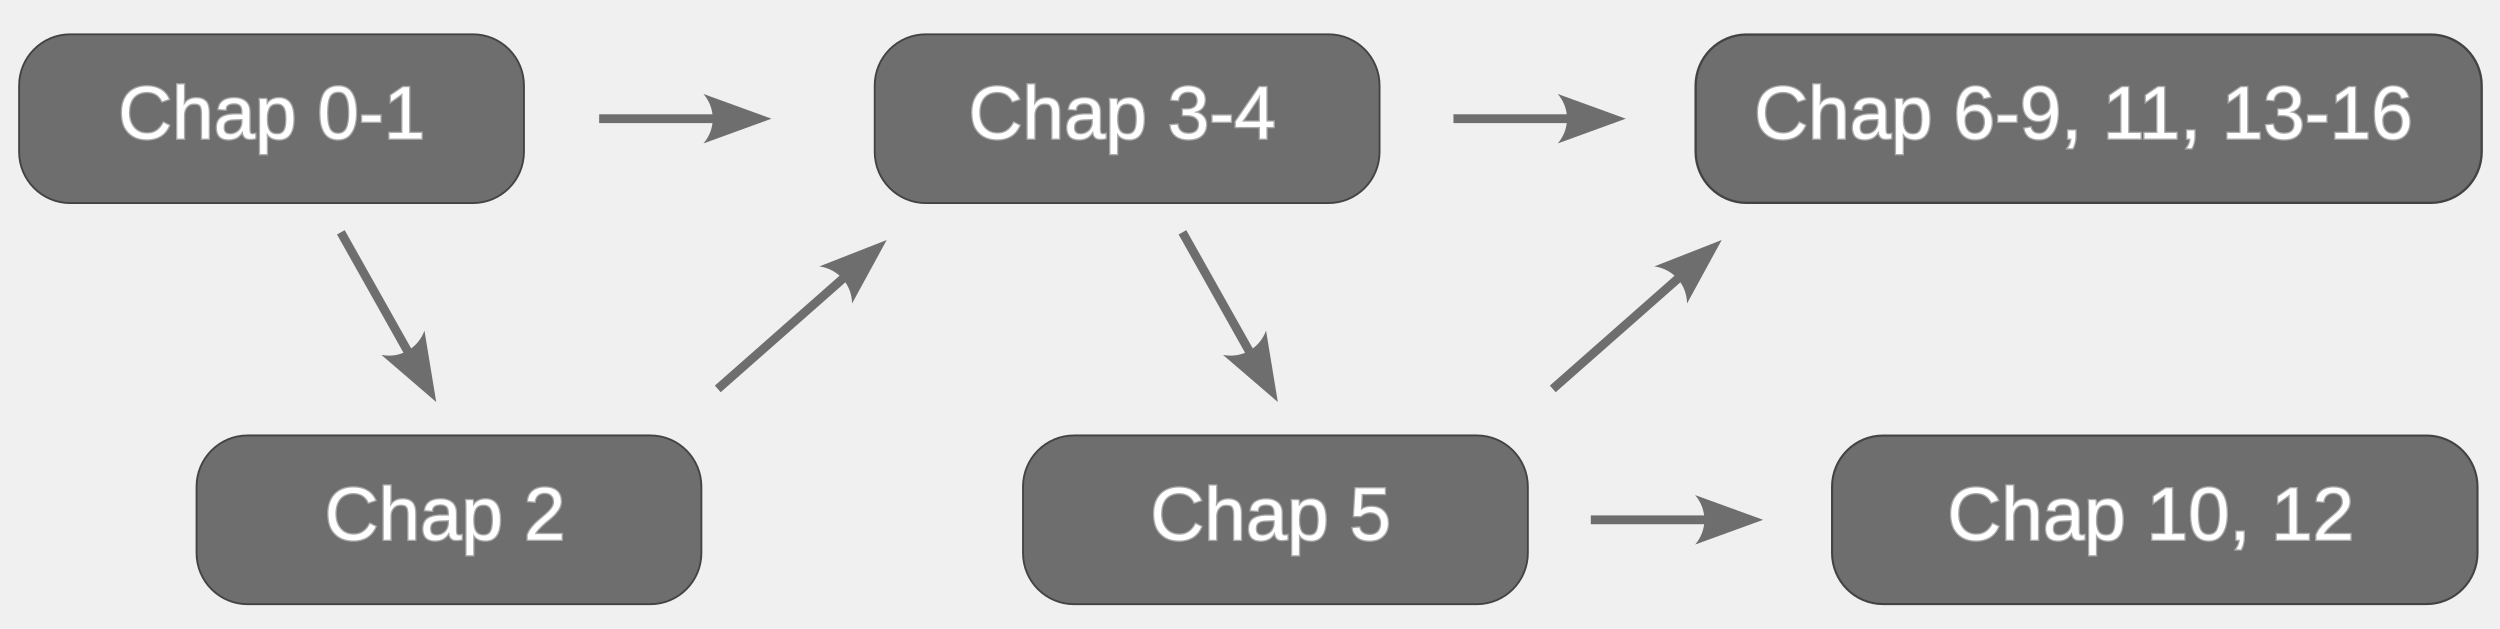
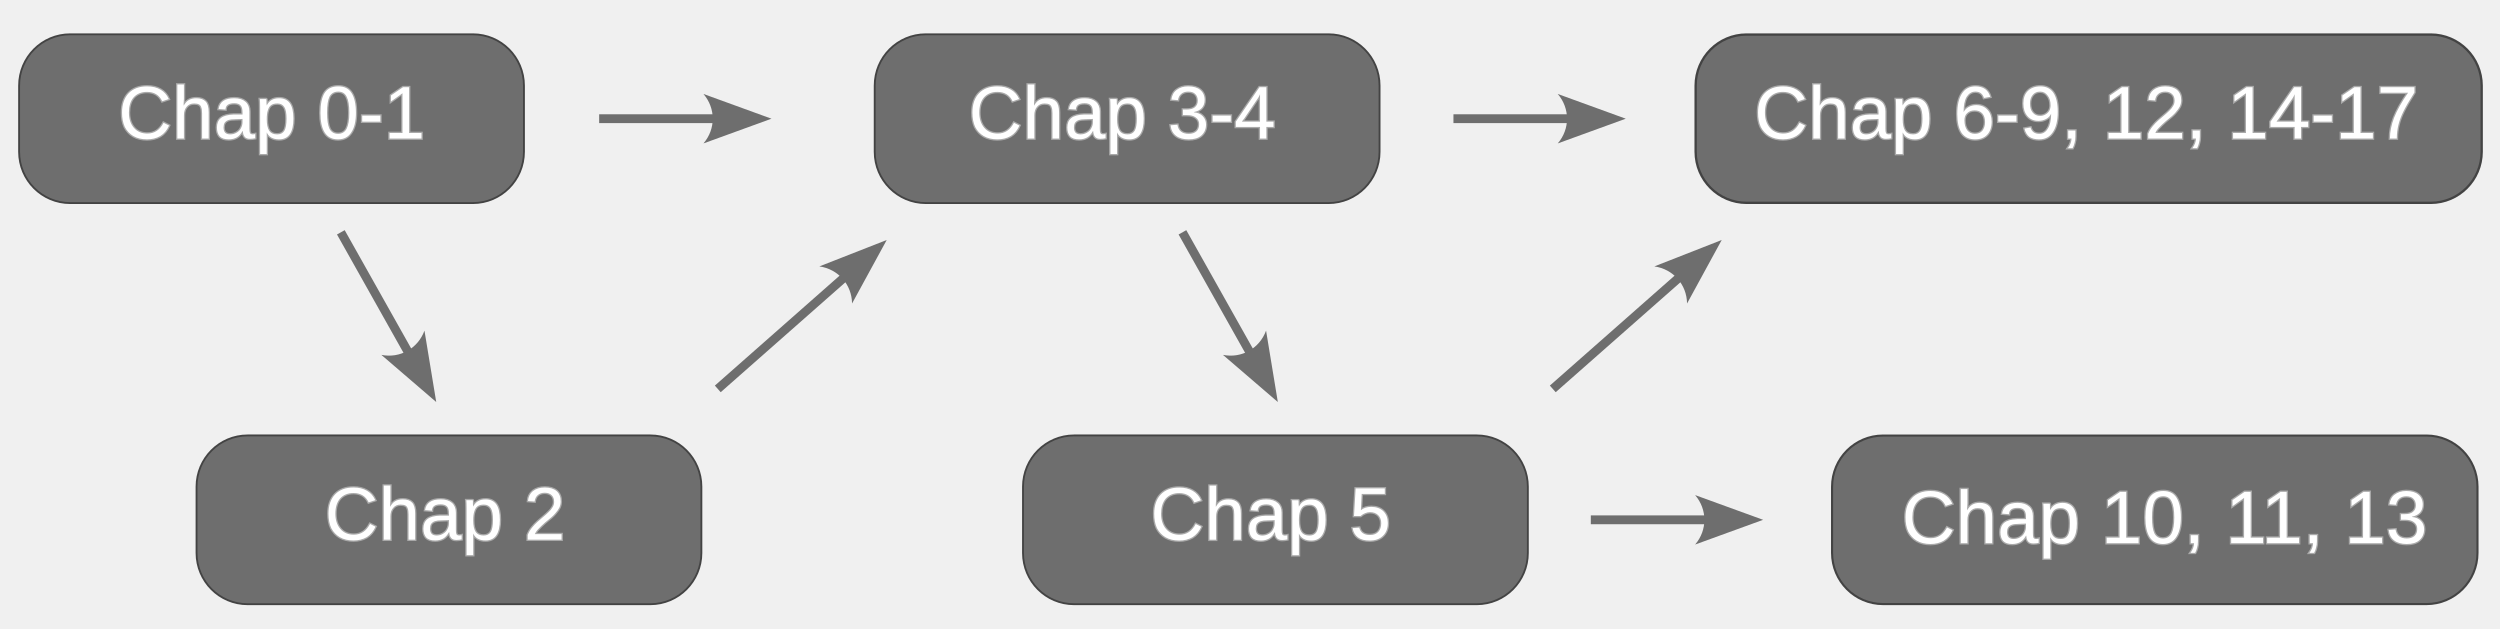
<svg xmlns="http://www.w3.org/2000/svg" width="141.522mm" height="35.576mm" viewBox="0 0 141.522 35.576" version="1.1" id="svg5">
  <defs id="defs2">
    <marker style="overflow:visible" id="marker2502-09" refX="0" refY="0" orient="auto-start-reverse" markerWidth="7.7" markerHeight="5.6" viewBox="0 0 7.7 5.6" preserveAspectRatio="xMidYMid">
      <path transform="scale(0.7)" d="M -2,-4 9,0 -2,4 c 2,-2.33 2,-5.66 0,-8 z" style="fill:context-stroke;fill-rule:evenodd;stroke:none" id="path2500-5" />
    </marker>
    <marker style="overflow:visible" id="marker2502-09-3" refX="0" refY="0" orient="auto-start-reverse" markerWidth="7.7" markerHeight="5.6" viewBox="0 0 7.7 5.6" preserveAspectRatio="xMidYMid">
      <path transform="scale(0.7)" d="M -2,-4 9,0 -2,4 c 2,-2.33 2,-5.66 0,-8 z" style="fill:context-stroke;fill-rule:evenodd;stroke:none" id="path2500-5-9" />
    </marker>
    <marker style="overflow:visible" id="marker2502-09-3-3" refX="0" refY="0" orient="auto-start-reverse" markerWidth="7.7" markerHeight="5.6" viewBox="0 0 7.7 5.6" preserveAspectRatio="xMidYMid">
      <path transform="scale(0.7)" d="M -2,-4 9,0 -2,4 c 2,-2.33 2,-5.66 0,-8 z" style="fill:context-stroke;fill-rule:evenodd;stroke:none" id="path2500-5-9-3" />
    </marker>
    <marker style="overflow:visible" id="marker2502-09-3-5-7" refX="0" refY="0" orient="auto-start-reverse" markerWidth="7.7" markerHeight="5.6" viewBox="0 0 7.7 5.6" preserveAspectRatio="xMidYMid">
      <path transform="scale(0.7)" d="M -2,-4 9,0 -2,4 c 2,-2.33 2,-5.66 0,-8 z" style="fill:context-stroke;fill-rule:evenodd;stroke:none" id="path2500-5-9-0-7" />
    </marker>
    <marker style="overflow:visible" id="marker2502-09-9" refX="0" refY="0" orient="auto-start-reverse" markerWidth="7.7" markerHeight="5.6" viewBox="0 0 7.7 5.6" preserveAspectRatio="xMidYMid">
      <path transform="scale(0.7)" d="M -2,-4 9,0 -2,4 c 2,-2.33 2,-5.66 0,-8 z" style="fill:context-stroke;fill-rule:evenodd;stroke:none" id="path2500-5-2" />
    </marker>
    <marker style="overflow:visible" id="marker2502-09-92" refX="0" refY="0" orient="auto-start-reverse" markerWidth="7.7" markerHeight="5.6" viewBox="0 0 7.7 5.6" preserveAspectRatio="xMidYMid">
      <path transform="scale(0.7)" d="M -2,-4 9,0 -2,4 c 2,-2.33 2,-5.66 0,-8 z" style="fill:context-stroke;fill-rule:evenodd;stroke:none" id="path2500-5-91" />
    </marker>
    <marker style="overflow:visible" id="marker2502-09-92-3" refX="0" refY="0" orient="auto-start-reverse" markerWidth="7.7" markerHeight="5.6" viewBox="0 0 7.7 5.6" preserveAspectRatio="xMidYMid">
      <path transform="scale(0.7)" d="M -2,-4 9,0 -2,4 c 2,-2.33 2,-5.66 0,-8 z" style="fill:context-stroke;fill-rule:evenodd;stroke:none" id="path2500-5-91-0" />
    </marker>
  </defs>
  <g id="layer1" transform="translate(-35.54769,-16.51485)">
    <g id="g1112" transform="translate(74.71869,2.915119)" />
    <g id="g1112-5-8" transform="matrix(0.9966565,0,0,1.000019,-13.16239,-24.58142)">
      <rect style="fill:#6e6e6e;fill-opacity:1;stroke:#434343;stroke-width:0.107;stroke-opacity:1" id="rect234-5-8" width="28.674" height="9.553" x="49.959" y="43.038" ry="2.902" />
      <text xml:space="preserve" style="font-style:normal;font-variant:normal;font-weight:normal;font-stretch:normal;font-size:4.24px;font-family:arial;-inkscape-font-specification:arial;fill:#ffffff;stroke:#ffffff;stroke-width:0.15;stroke-opacity:0.407" x="55.586" y="48.936" id="text401-8-7">
        <tspan id="tspan399-1-1" style="font-style:normal;font-variant:normal;font-weight:normal;font-stretch:normal;font-size:4.24px;font-family:arial;-inkscape-font-specification:arial;fill:#ffffff;stroke:#ffffff;stroke-width:0.15;stroke-opacity:0.407" x="55.586" y="48.936">Chap 0-1</tspan>
      </text>
    </g>
    <g id="g1112-5-5" transform="matrix(0.9966565,0,0,1.000019,33.38442,-24.58142)">
      <rect style="fill:#6e6e6e;fill-opacity:1;stroke:#434343;stroke-width:0.107;stroke-opacity:1" id="rect234-5-5" width="28.674" height="9.553" x="51.853" y="43.038" ry="2.902" />
      <text xml:space="preserve" style="font-style:normal;font-variant:normal;font-weight:normal;font-stretch:normal;font-size:4.24px;font-family:arial;-inkscape-font-specification:arial;fill:#ffffff;stroke:#ffffff;stroke-width:0.15;stroke-opacity:0.407" x="57.185" y="48.936" id="text401-8-6">
        <tspan id="tspan399-1-3" style="font-style:normal;font-variant:normal;font-weight:normal;font-stretch:normal;font-size:4.24px;font-family:arial;-inkscape-font-specification:arial;fill:#ffffff;stroke:#ffffff;stroke-width:0.15;stroke-opacity:0.407" x="57.185" y="48.936">Chap 3-4</tspan>
      </text>
    </g>
    <g id="g1112-5-5-9" transform="matrix(0.9966565,0,0,1.000019,79.8432,-24.58142)">
      <rect style="fill:#6e6e6e;fill-opacity:1;stroke:#434343;stroke-width:0.133;stroke-opacity:1" id="rect234-5-5-3" width="44.646" height="9.527" x="51.866" y="43.051" ry="2.894" />
      <text xml:space="preserve" style="font-style:normal;font-variant:normal;font-weight:normal;font-stretch:normal;font-size:4.24px;font-family:arial;-inkscape-font-specification:arial;fill:#ffffff;stroke:#ffffff;stroke-width:0.15;stroke-opacity:0.407" x="55.19" y="48.936" id="text401-8-6-7">
-         <tspan id="tspan399-1-3-48" style="font-style:normal;font-variant:normal;font-weight:normal;font-stretch:normal;font-size:4.24px;font-family:arial;-inkscape-font-specification:arial;fill:#ffffff;stroke:#ffffff;stroke-width:0.15;stroke-opacity:0.407" x="55.19" y="48.936">Chap 6-9, 11, 13-16</tspan>
+         <tspan id="tspan399-1-3-48" style="font-style:normal;font-variant:normal;font-weight:normal;font-stretch:normal;font-size:4.24px;font-family:arial;-inkscape-font-specification:arial;fill:#ffffff;stroke:#ffffff;stroke-width:0.15;stroke-opacity:0.407" x="55.19" y="48.936">Chap 6-9, 12, 14-17</tspan>
      </text>
    </g>
    <path style="fill:none;fill-opacity:1;stroke:#6e6e6e;stroke-width:0.5;stroke-dasharray:none;stroke-opacity:1;marker-end:url(#marker2502-09)" d="m 54.842,29.666 3.857,6.862" id="path2498-6" />
    <path style="fill:#6e6e6e;fill-opacity:1;stroke:#6e6e6e;stroke-width:0.5;stroke-dasharray:none;stroke-opacity:1;marker-end:url(#marker2502-09-92)" d="m 76.18,38.53 7.201,-6.347" id="path2498-6-09" />
    <path style="fill:#6e6e6e;fill-opacity:1;stroke:#6e6e6e;stroke-width:0.5;stroke-dasharray:none;stroke-opacity:1;marker-end:url(#marker2502-09-92-3)" d="m 123.448,38.53 7.201,-6.347" id="path2498-6-09-0" />
    <path style="fill:#6e6e6e;fill-opacity:1;stroke:#6e6e6e;stroke-width:0.5;stroke-dasharray:none;stroke-opacity:1;marker-end:url(#marker2502-09-9)" d="m 102.484,29.666 3.857,6.862" id="path2498-6-4" />
    <path style="fill:#6e6e6e;fill-opacity:1;stroke:#6e6e6e;stroke-width:0.5;stroke-dasharray:none;stroke-opacity:1;marker-end:url(#marker2502-09-3)" d="m 69.466,23.234 h 6.604" id="path2498-6-0" />
    <path style="fill:#6e6e6e;fill-opacity:1;stroke:#6e6e6e;stroke-width:0.5;stroke-dasharray:none;stroke-opacity:1;marker-end:url(#marker2502-09-3-3)" d="m 117.826,23.234 h 6.604" id="path2498-6-0-4" />
    <g id="g1112-5" transform="matrix(0.9966565,0,0,1.000019,-3.11809,-1.874197)">
      <rect style="fill:#6e6e6e;fill-opacity:1;stroke:#434343;stroke-width:0.107;stroke-opacity:1" id="rect234-5" width="28.674" height="9.553" x="49.959" y="43.038" ry="2.902" />
      <text xml:space="preserve" style="font-style:normal;font-variant:normal;font-weight:normal;font-stretch:normal;font-size:4.24px;font-family:arial;-inkscape-font-specification:arial;fill:#ffffff;stroke:#ffffff;stroke-width:0.15;stroke-opacity:0.407" x="57.233" y="48.936" id="text401-8">
        <tspan id="tspan399-1" style="font-style:normal;font-variant:normal;font-weight:normal;font-stretch:normal;font-size:4.24px;font-family:arial;-inkscape-font-specification:arial;fill:#ffffff;stroke:#ffffff;stroke-width:0.15;stroke-opacity:0.407" x="57.233" y="48.936">Chap 2</tspan>
      </text>
    </g>
    <g id="g1112-5-5-4" transform="matrix(0.9966565,0,0,1.000019,41.77924,-1.874197)">
      <rect style="fill:#6e6e6e;fill-opacity:1;stroke:#434343;stroke-width:0.107;stroke-opacity:1" id="rect234-5-5-7" width="28.674" height="9.553" x="51.853" y="43.038" ry="2.902" />
      <text xml:space="preserve" style="font-style:normal;font-variant:normal;font-weight:normal;font-stretch:normal;font-size:4.24px;font-family:arial;-inkscape-font-specification:arial;fill:#ffffff;stroke:#ffffff;stroke-width:0.15;stroke-opacity:0.407" x="59.086" y="48.939" id="text401-8-6-8">
        <tspan id="tspan399-1-3-4" style="font-style:normal;font-variant:normal;font-weight:normal;font-stretch:normal;font-size:4.24px;font-family:arial;-inkscape-font-specification:arial;fill:#ffffff;stroke:#ffffff;stroke-width:0.15;stroke-opacity:0.407" x="59.086" y="48.939">Chap 5</tspan>
      </text>
    </g>
    <g id="g1112-5-5-4-3" transform="matrix(0.9966565,0,0,1.000019,87.57207,-1.874195)">
      <rect style="fill:#6e6e6e;fill-opacity:1;stroke:#434343;stroke-width:0.12;stroke-opacity:1" id="rect234-5-5-7-4" width="36.659" height="9.539" x="51.86" y="43.045" ry="2.898" />
-       <text xml:space="preserve" style="font-style:normal;font-variant:normal;font-weight:normal;font-stretch:normal;font-size:4.24px;font-family:arial;-inkscape-font-specification:arial;fill:#ffffff;stroke:#ffffff;stroke-width:0.15;stroke-opacity:0.407" x="58.412" y="48.936" id="text401-8-6-8-0">
-         <tspan id="tspan399-1-3-4-6" style="font-style:normal;font-variant:normal;font-weight:normal;font-stretch:normal;font-size:4.24px;font-family:arial;-inkscape-font-specification:arial;fill:#ffffff;stroke:#ffffff;stroke-width:0.15;stroke-opacity:0.407" x="58.412" y="48.936">Chap 10, 12</tspan>
+       <text xml:space="preserve" style="font-style:normal;font-variant:normal;font-weight:normal;font-stretch:normal;font-size:4.24px;font-family:arial;-inkscape-font-specification:arial;fill:#ffffff;stroke:#ffffff;stroke-width:0.15;stroke-opacity:0.407" x="55.813" y="49.136" id="text401-8-6-8-0">
+         <tspan id="tspan399-1-3-4-6" style="font-style:normal;font-variant:normal;font-weight:normal;font-stretch:normal;font-size:4.24px;font-family:arial;-inkscape-font-specification:arial;fill:#ffffff;stroke:#ffffff;stroke-width:0.15;stroke-opacity:0.407" x="55.813" y="49.136">Chap 10, 11, 13</tspan>
      </text>
    </g>
    <path style="fill:#6e6e6e;fill-opacity:1;stroke:#6e6e6e;stroke-width:0.5;stroke-dasharray:none;stroke-opacity:1;marker-end:url(#marker2502-09-3-5-7)" d="m 125.602,45.941 h 6.604" id="path2498-6-0-6-0" />
  </g>
</svg>
